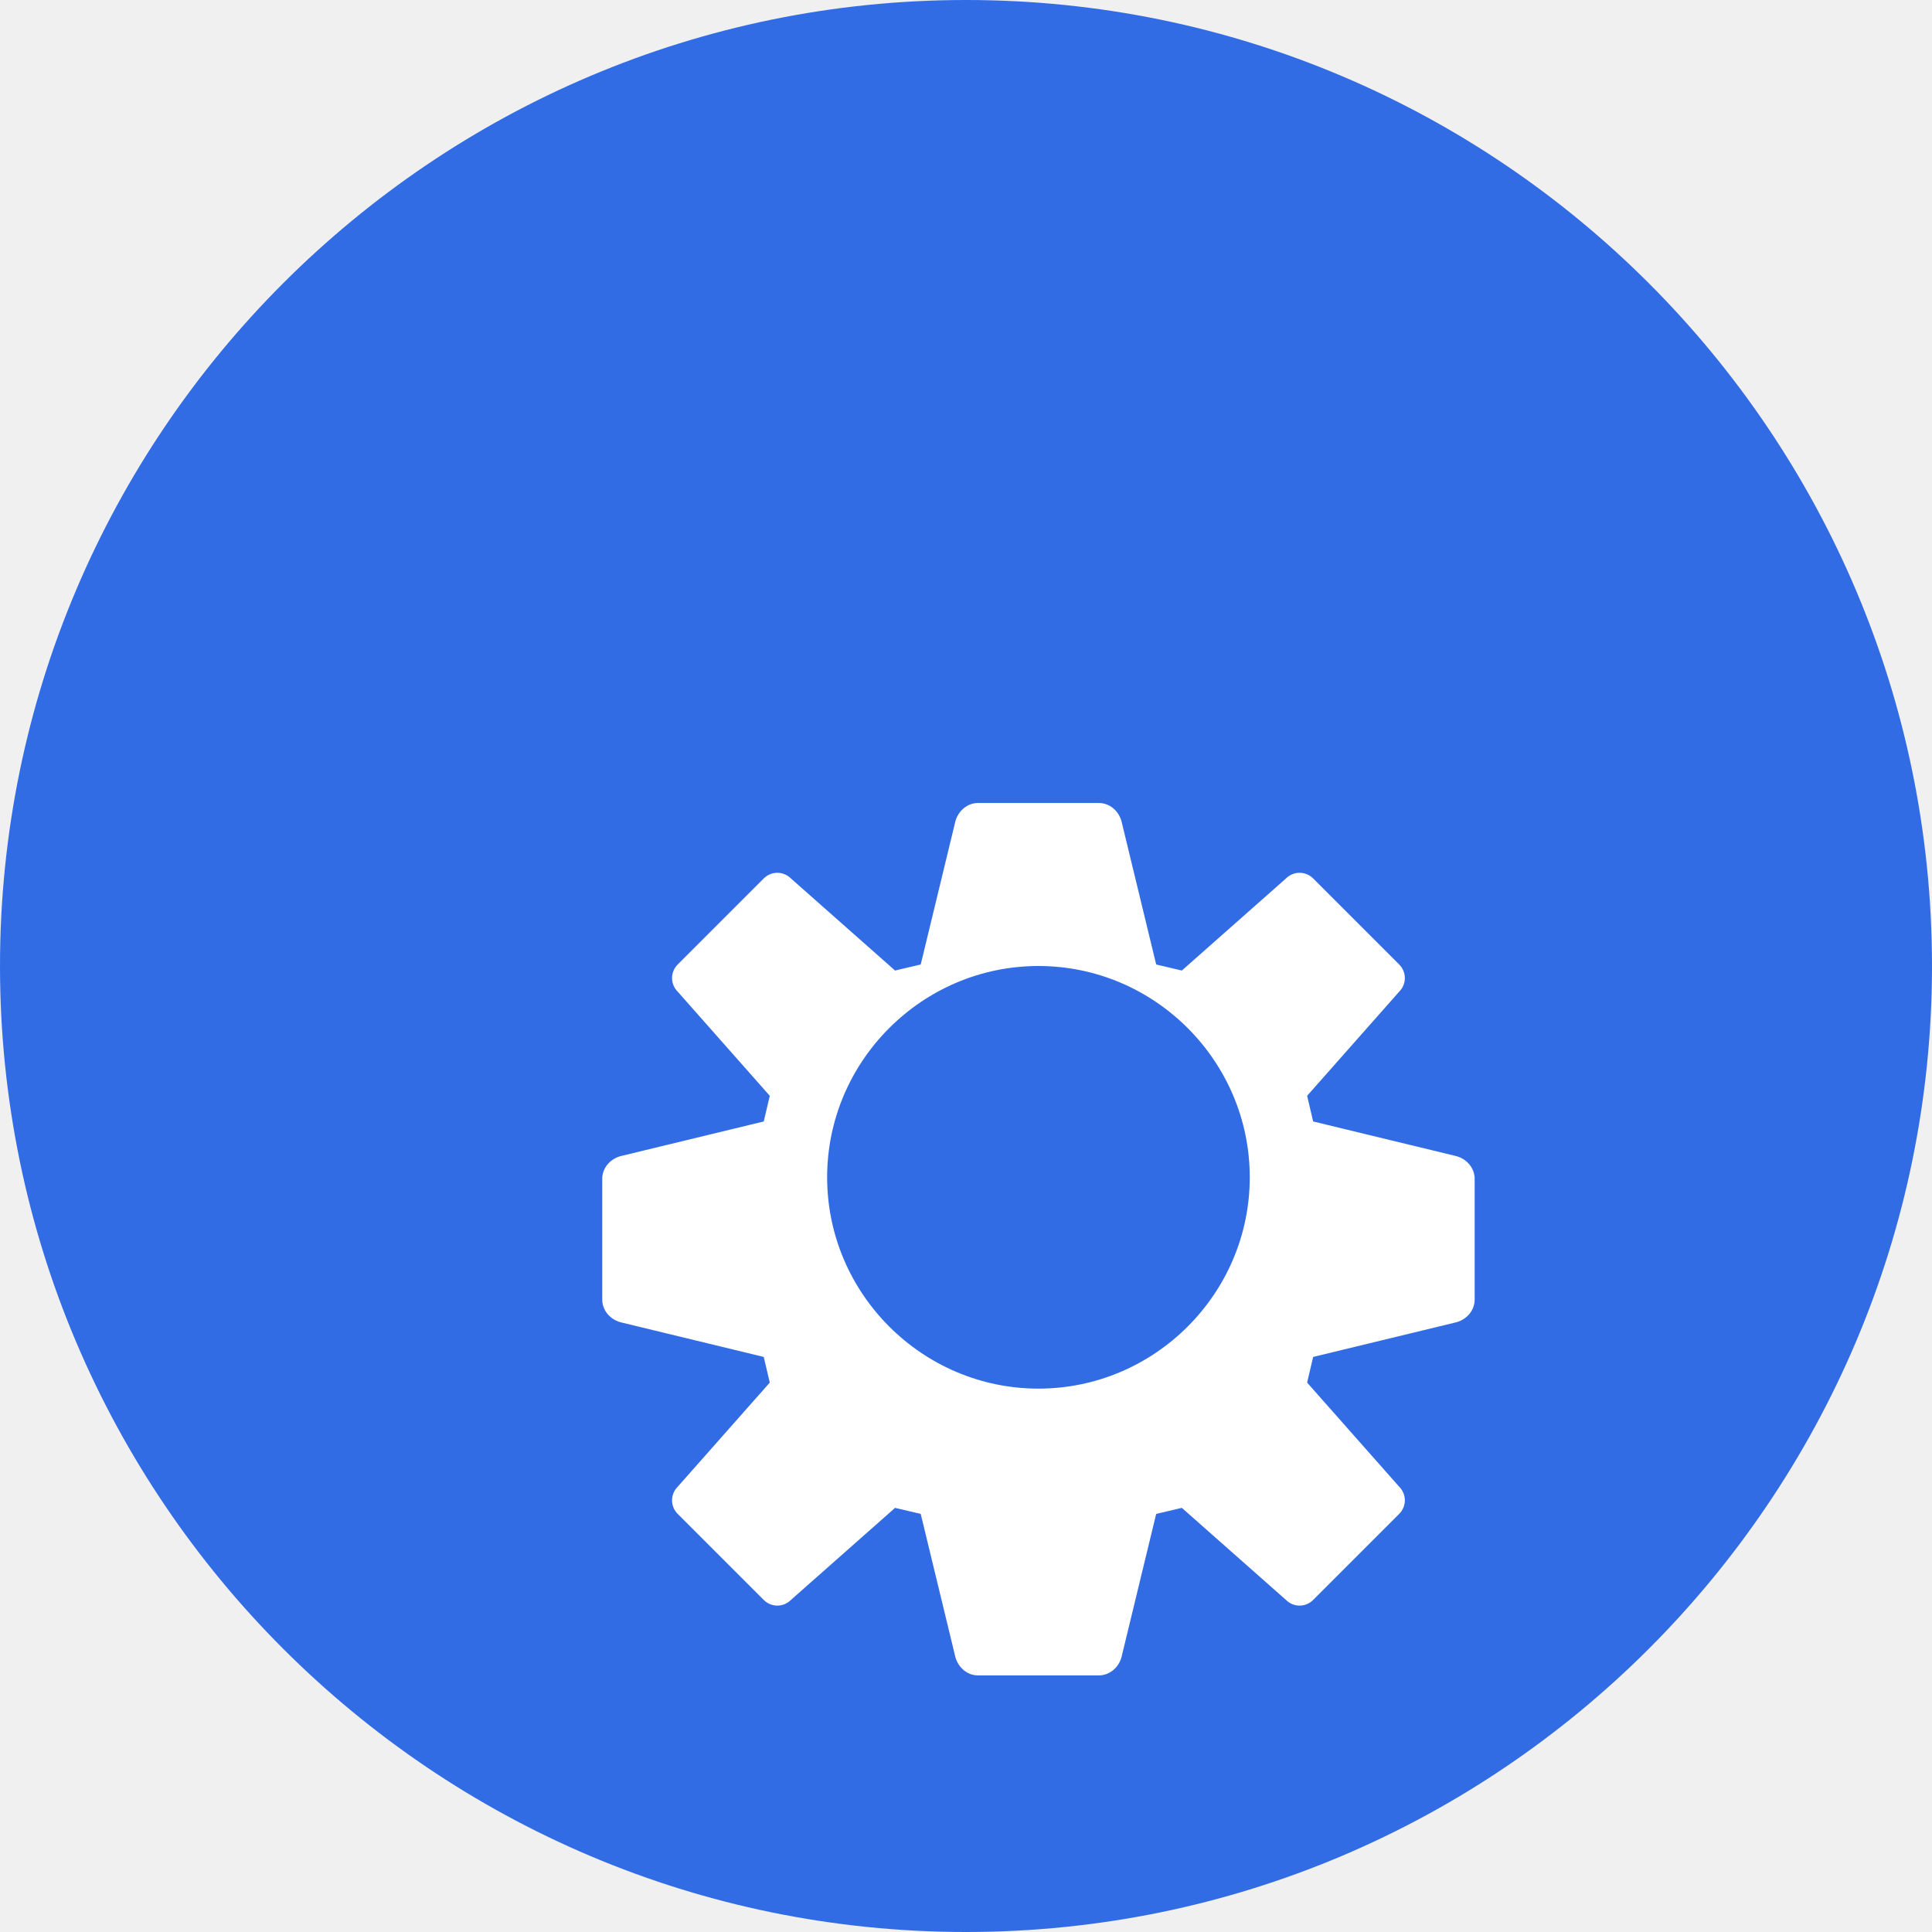
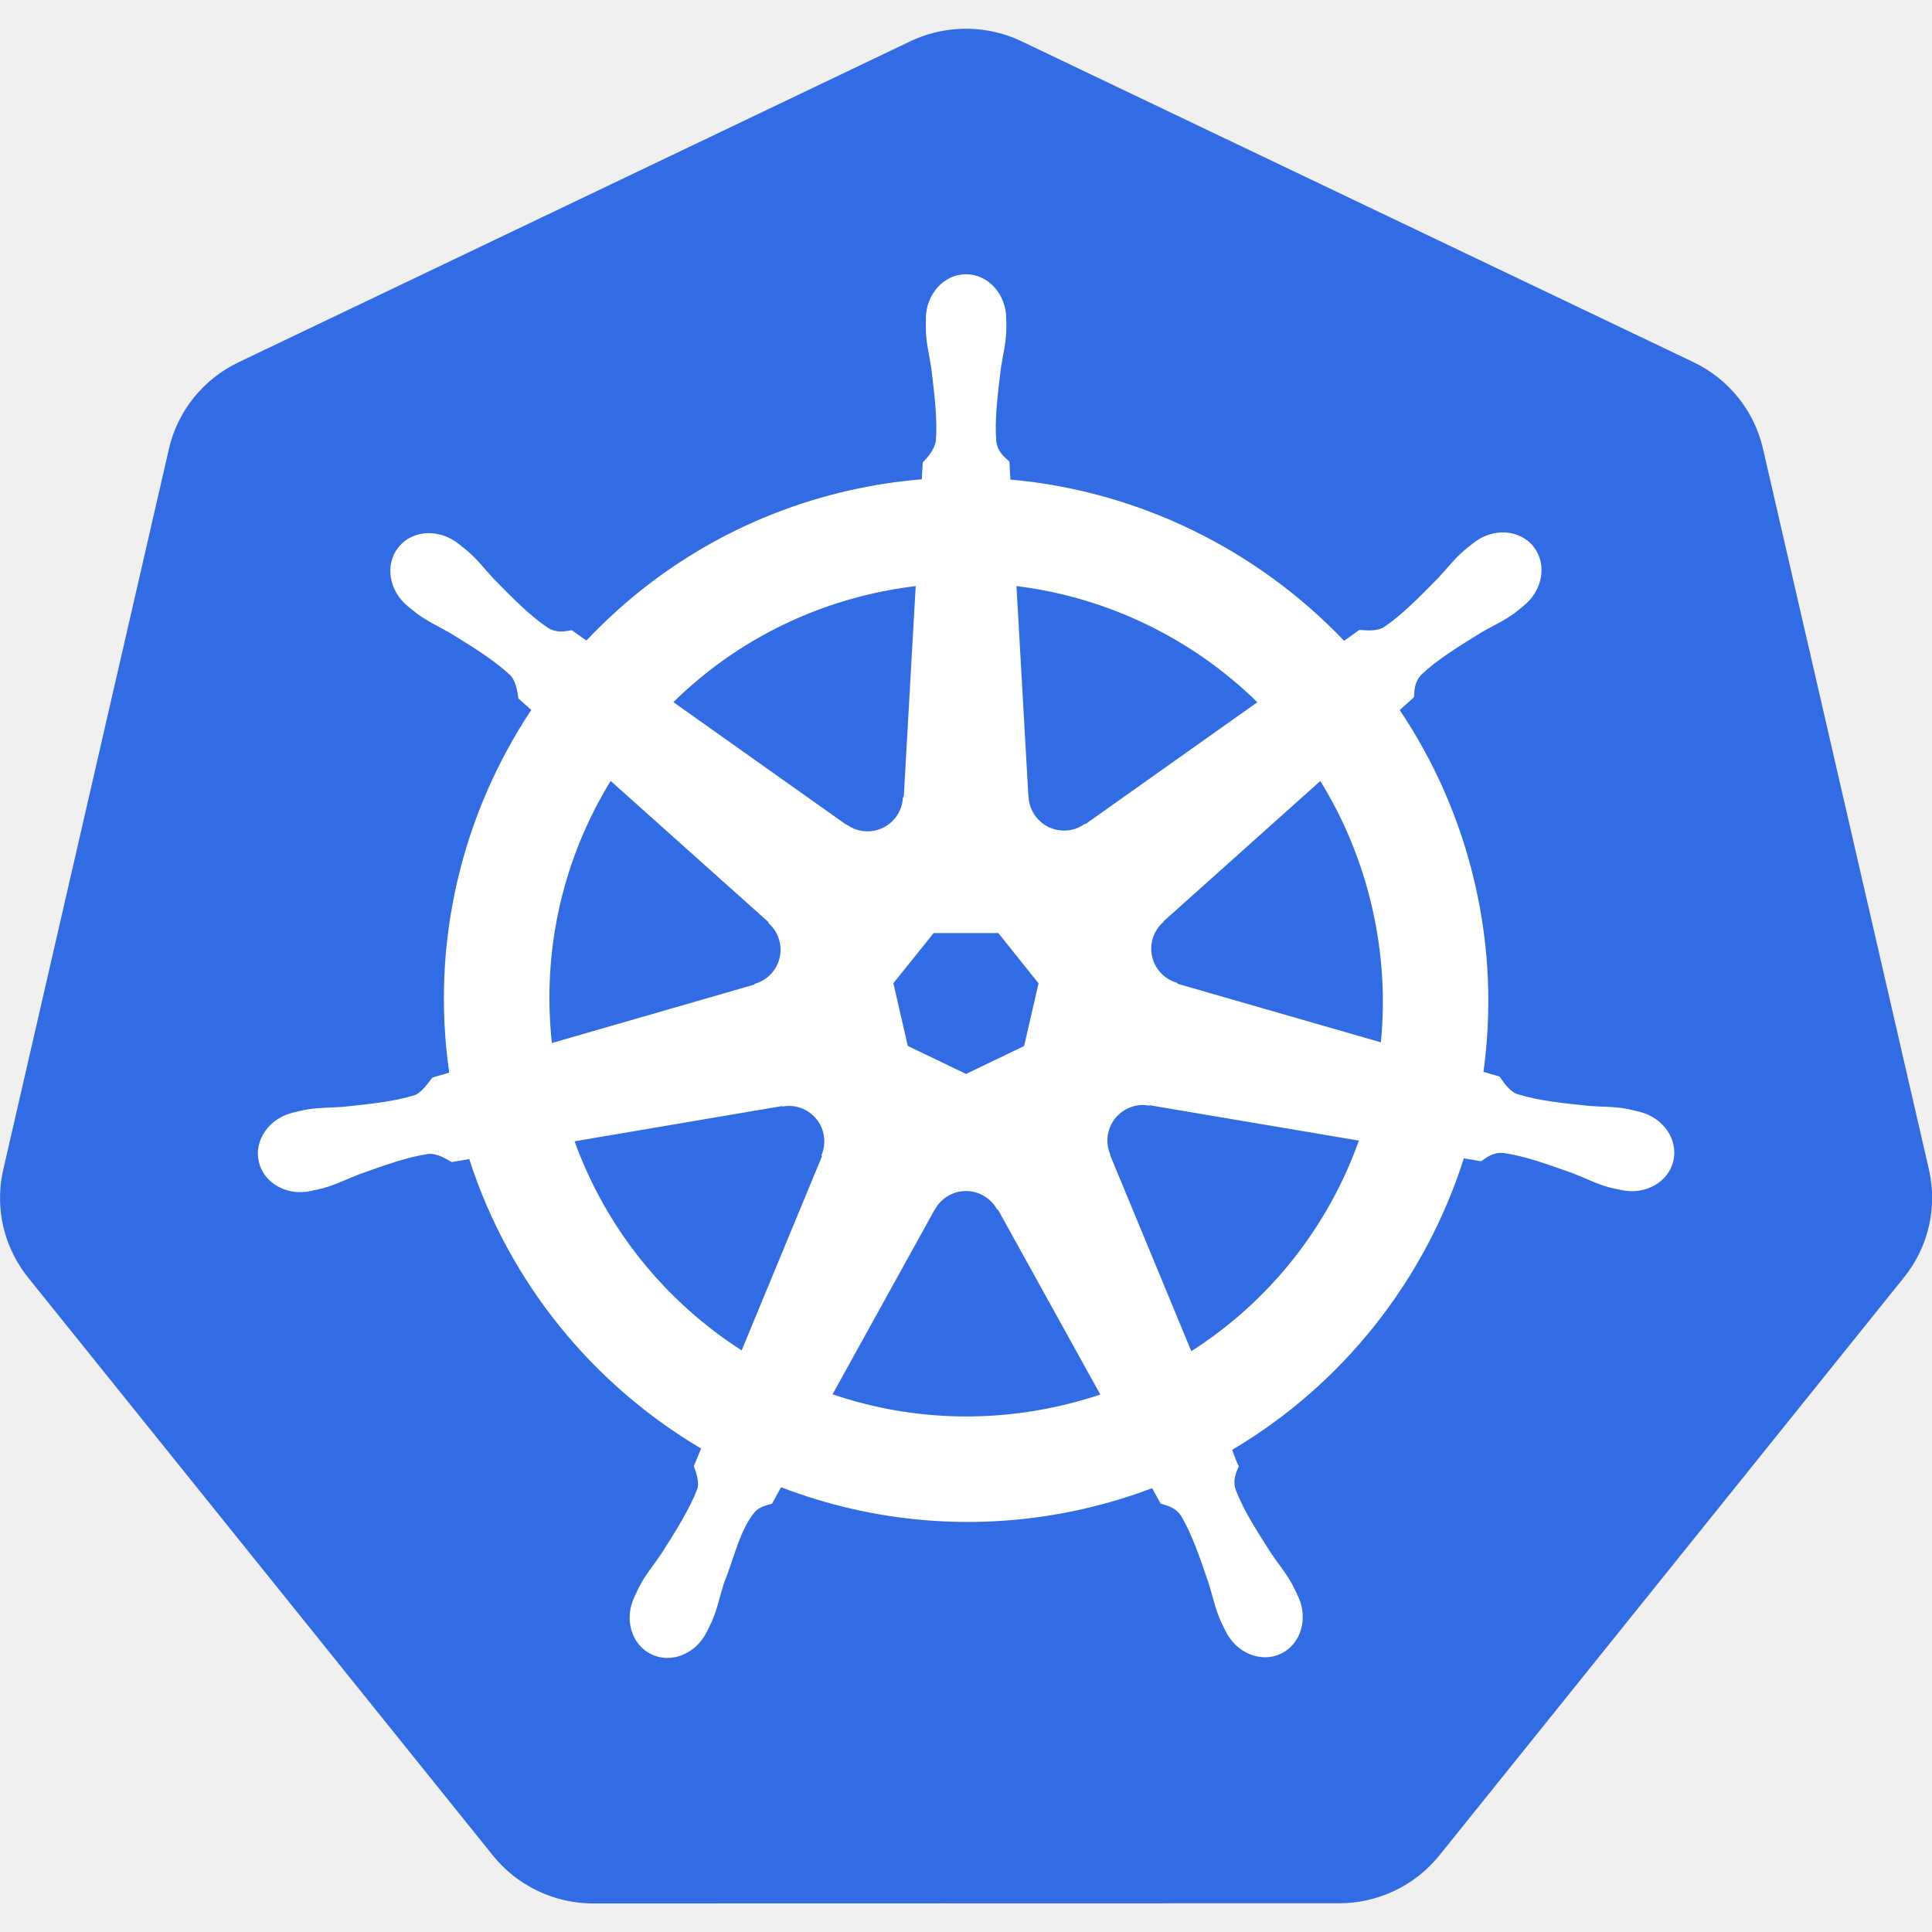
- <svg xmlns="http://www.w3.org/2000/svg" viewBox="0 0 128 128">
-   <path fill="#326CE5" d="M64 0C28.7 0 0 28.7 0 64s28.7 64 64 64 64-28.7 64-64S99.3 0 64 0z" />
-   <path fill="#FFF" d="M96.5 76.6L87 74.3l-.4-1.7 6.1-6.9c.5-.5.5-1.3 0-1.8l-5.7-5.7c-.5-.5-1.3-.5-1.8 0l-6.9 6.1-1.7-.4-2.3-9.5c-.2-.7-.8-1.2-1.5-1.2h-8c-.7 0-1.3.5-1.5 1.2l-2.3 9.5-1.7.4-6.9-6.1c-.5-.5-1.3-.5-1.8 0l-5.7 5.7c-.5.5-.5 1.3 0 1.8l6.1 6.9-.4 1.7-9.5 2.3c-.7.2-1.2.8-1.2 1.5v8c0 .7.5 1.3 1.2 1.5l9.5 2.3.4 1.7-6.1 6.9c-.5.5-.5 1.3 0 1.8l5.7 5.7c.5.5 1.3.5 1.8 0l6.9-6.1 1.7.4 2.3 9.5c.2.7.8 1.2 1.5 1.2h8c.7 0 1.3-.5 1.5-1.2l2.3-9.5 1.7-.4 6.9 6.1c.5.5 1.3.5 1.8 0l5.7-5.7c.5-.5.5-1.3 0-1.8l-6.1-6.9.4-1.7 9.5-2.3c.7-.2 1.2-.8 1.2-1.5v-8c0-.7-.5-1.3-1.2-1.5zM68.8 92c-7.7 0-14-6.3-14-14s6.3-14 14-14 14 6.3 14 14-6.3 14-14 14z" />
+ <svg xmlns="http://www.w3.org/2000/svg" viewBox="0 0 48 48">
+   <path d="M386.932 178.598a48.93 48.53 0 0 0-18.751 4.745l-255.875 122.26a48.93 48.53 0 0 0-26.475 32.92L22.705 613.15a48.93 48.53 0 0 0 6.643 37.208 48.93 48.53 0 0 0 2.782 3.862l177.106 220.205a48.93 48.53 0 0 0 38.256 18.26l284.018-.065a48.93 48.53 0 0 0 38.255-18.228l177.041-220.238a48.93 48.53 0 0 0 9.458-41.07l-63.225-274.626a48.93 48.53 0 0 0-26.474-32.92L410.657 183.342a48.93 48.53 0 0 0-23.725-4.745z" style="fill:#326ce5;fill-opacity:1;stroke:none;stroke-width:0;stroke-miterlimit:4;stroke-dasharray:none;stroke-opacity:1" transform="translate(-1.4 -10.93) scale(.06522)" />
+   <path d="M389.467 272.057c-8.458 0-15.316 7.62-15.315 17.017 0 .144.03.282.033.425-.013 1.277-.074 2.815-.033 3.927.202 5.42 1.383 9.569 2.094 14.563 1.289 10.688 2.368 19.548 1.702 27.783-.648 3.105-2.935 5.945-4.974 7.92l-.36 6.479a199.32 199.32 0 0 0-27.685 4.254c-39.767 9.03-74.005 29.513-100.072 57.17a256.707 256.707 0 0 1-5.531-3.927c-2.734.37-5.498 1.213-9.097-.883-6.854-4.614-13.097-10.982-20.65-18.653-3.46-3.67-5.967-7.164-10.079-10.701-.934-.804-2.359-1.89-3.403-2.717-3.215-2.563-7.007-3.9-10.669-4.025-4.708-.16-9.24 1.68-12.206 5.4-5.273 6.613-3.585 16.721 3.763 22.58.075.06.154.105.23.164 1.01.818 2.246 1.867 3.174 2.552 4.363 3.222 8.35 4.871 12.697 7.429 9.16 5.656 16.753 10.347 22.776 16.002 2.352 2.507 2.763 6.925 3.077 8.836l4.908 4.385c-26.277 39.546-38.439 88.393-31.252 138.164l-6.414 1.865c-1.69 2.183-4.08 5.618-6.578 6.643-7.88 2.482-16.749 3.394-27.456 4.516-5.027.418-9.364.169-14.693 1.178-1.173.223-2.807.648-4.09.95-.045.008-.087.022-.132.032-.07.016-.161.05-.229.065-9.027 2.182-14.826 10.479-12.959 18.654 1.868 8.176 10.685 13.149 19.766 11.191.066-.015.16-.017.23-.032.102-.024.192-.073.294-.098 1.266-.278 2.852-.587 3.96-.884 5.239-1.403 9.033-3.464 13.744-5.269 10.133-3.634 18.526-6.67 26.703-7.854 3.415-.267 7.013 2.108 8.803 3.11l6.676-1.146c15.362 47.63 47.557 86.126 88.324 110.282l-2.782 6.676c1.003 2.592 2.109 6.1 1.362 8.66-2.973 7.708-8.064 15.845-13.862 24.916-2.808 4.19-5.68 7.443-8.214 12.239-.607 1.148-1.379 2.91-1.964 4.123-3.936 8.422-1.049 18.122 6.512 21.762 7.61 3.663 17.053-.2 21.14-8.64.007-.011.028-.02.033-.032.004-.009-.004-.023 0-.033.583-1.196 1.407-2.769 1.898-3.894 2.17-4.97 2.892-9.23 4.418-14.039 4.052-10.179 6.279-20.859 11.857-27.514 1.528-1.822 4.018-2.523 6.6-3.214l3.469-6.283c35.54 13.641 75.32 17.302 115.06 8.279a198.726 198.726 0 0 0 26.278-7.92c.975 1.73 2.787 5.054 3.273 5.891 2.623.854 5.487 1.294 7.82 4.745 4.174 7.13 7.028 15.566 10.505 25.754 1.527 4.808 2.28 9.068 4.451 14.04.495 1.132 1.315 2.727 1.898 3.926 4.079 8.467 13.553 12.343 21.173 8.672 7.56-3.642 10.45-13.34 6.512-21.762-.585-1.212-1.39-2.975-1.996-4.123-2.534-4.796-5.406-8.016-8.214-12.206-5.798-9.07-10.608-16.606-13.58-24.315-1.244-3.975.209-6.448 1.177-9.032-.58-.664-1.82-4.419-2.552-6.185 42.366-25.015 73.616-64.948 88.291-111.068 1.982.312 5.426.921 6.545 1.146 2.304-1.52 4.421-3.501 8.574-3.174 8.177 1.182 16.57 4.22 26.703 7.853 4.71 1.805 8.505 3.9 13.745 5.302 1.107.296 2.694.573 3.96.85.101.026.192.076.294.099.068.015.164.018.23.033 9.08 1.955 17.9-3.015 19.765-11.192 1.865-8.176-3.932-16.475-12.96-18.653-1.312-.299-3.174-.806-4.45-1.048-5.329-1.009-9.666-.76-14.693-1.178-10.707-1.122-19.576-2.034-27.456-4.516-3.213-1.246-5.499-5.07-6.61-6.643l-6.186-1.8c3.207-23.2 2.343-47.345-3.207-71.503-5.6-24.384-15.498-46.685-28.7-66.333 1.587-1.443 4.583-4.096 5.433-4.876.248-2.748.035-5.63 2.88-8.672 6.023-5.656 13.617-10.346 22.776-16.003 4.348-2.558 8.367-4.206 12.73-7.428.987-.729 2.334-1.883 3.37-2.717 7.347-5.86 9.039-15.968 3.764-22.58-5.274-6.612-15.495-7.235-22.842-1.374-1.045.828-2.464 1.908-3.403 2.716-4.112 3.537-6.651 7.031-10.112 10.701-7.553 7.672-13.796 14.072-20.65 18.686-2.97 1.729-7.32 1.13-9.293 1.014l-5.825 4.156c-33.216-34.83-78.44-57.098-127.136-61.424-.136-2.04-.314-5.73-.36-6.84-1.993-1.907-4.401-3.536-5.007-7.657-.666-8.235.447-17.095 1.735-27.783.711-4.994 1.893-9.143 2.094-14.563.046-1.232-.027-3.02-.032-4.352-.001-9.398-6.858-17.018-15.316-17.017zm-19.176 118.79-4.55 80.34-.326.164c-.306 7.187-6.22 12.926-13.483 12.926-2.975 0-5.72-.955-7.952-2.585l-.131.065-65.875-46.698c20.246-19.908 46.142-34.62 75.987-41.397a161.4 161.4 0 0 1 16.33-2.814zm38.386 0c34.843 4.286 67.067 20.064 91.76 44.245l-65.45 46.403-.229-.098c-5.809 4.243-13.994 3.19-18.522-2.487a13.412 13.412 0 0 1-2.945-7.821l-.066-.033zm-154.592 74.22 60.148 53.8-.065.327c5.429 4.72 6.23 12.91 1.701 18.588a13.5 13.5 0 0 1-7.003 4.614l-.065.262-77.1 22.253c-3.924-35.882 4.533-70.763 22.384-99.844zm270.34.033c8.936 14.486 15.703 30.664 19.732 48.204 3.98 17.329 4.98 34.627 3.338 51.345l-77.492-22.318-.065-.328c-6.94-1.896-11.204-8.955-9.589-16.035a13.39 13.39 0 0 1 4.287-7.166l-.033-.164 59.821-53.538zM377.13 523.023h24.642l15.315 19.144-5.498 23.89-22.122 10.635-22.187-10.669-5.498-23.889zm78.998 65.515c1.047-.053 2.09.041 3.108.229l.131-.164 79.75 13.483c-11.67 32.79-34.005 61.198-63.845 80.208l-30.958-74.776.098-.13c-2.844-6.608.002-14.357 6.545-17.508a13.468 13.468 0 0 1 5.17-1.342zm-133.943.327c6.086.086 11.545 4.31 12.96 10.505.661 2.9.339 5.774-.753 8.312l.229.294L303.99 682c-28.639-18.377-51.449-45.892-63.65-79.652l79.063-13.417.13.163a13.67 13.67 0 0 1 2.651-.229zm66.791 32.43c2.12-.077 4.272.358 6.316 1.342 2.68 1.29 4.751 3.323 6.054 5.76h.295l38.975 70.423a161.537 161.537 0 0 1-15.577 4.353c-29.808 6.768-59.52 4.717-86.426-4.45l38.877-70.293h.065a13.519 13.519 0 0 1 11.421-7.134z" style="color:#000;font-style:normal;font-variant:normal;font-weight:400;font-stretch:normal;font-size:medium;line-height:normal;font-family:Sans;-inkscape-font-specification:Sans;text-indent:0;text-align:start;text-decoration:none;text-decoration-line:none;letter-spacing:normal;word-spacing:normal;text-transform:none;writing-mode:lr-tb;direction:ltr;baseline-shift:baseline;text-anchor:start;display:inline;overflow:visible;visibility:visible;fill:#fff;fill-opacity:1;stroke:none;stroke-width:0;stroke-miterlimit:4;stroke-dasharray:none;stroke-opacity:1;marker:none;enable-background:accumulate" transform="translate(-1.4 -10.93) scale(.06522)" />
</svg>
